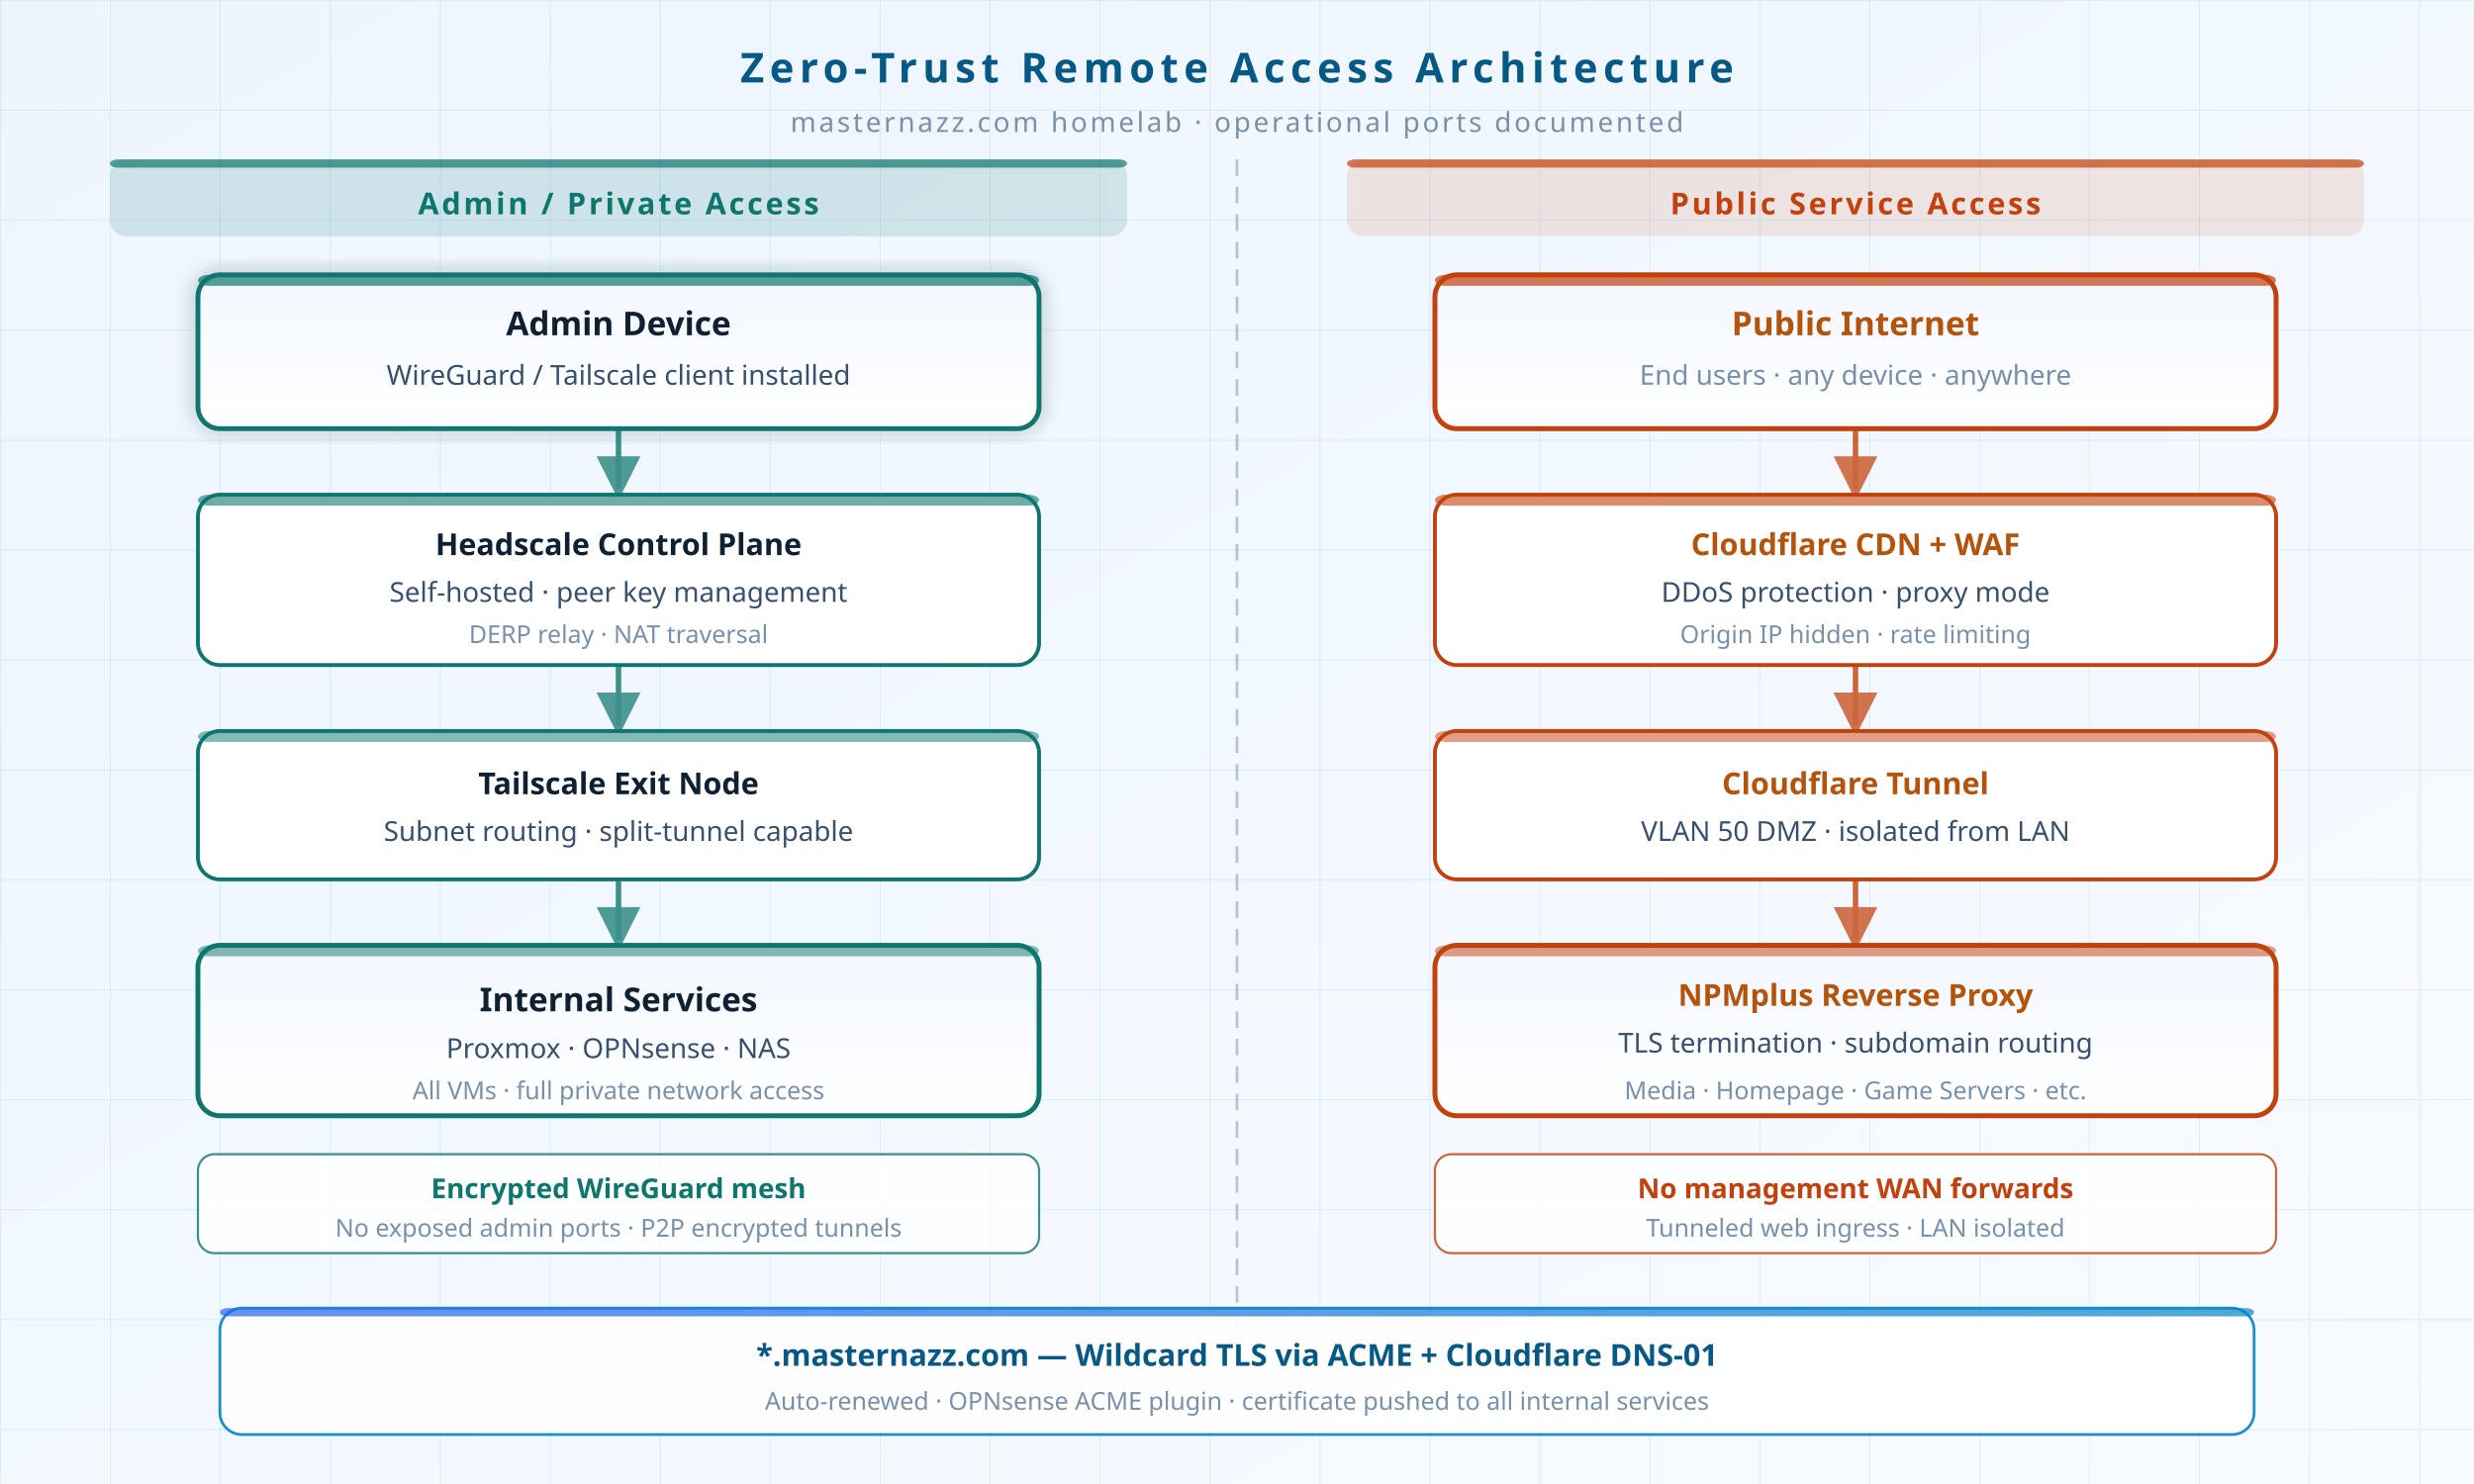
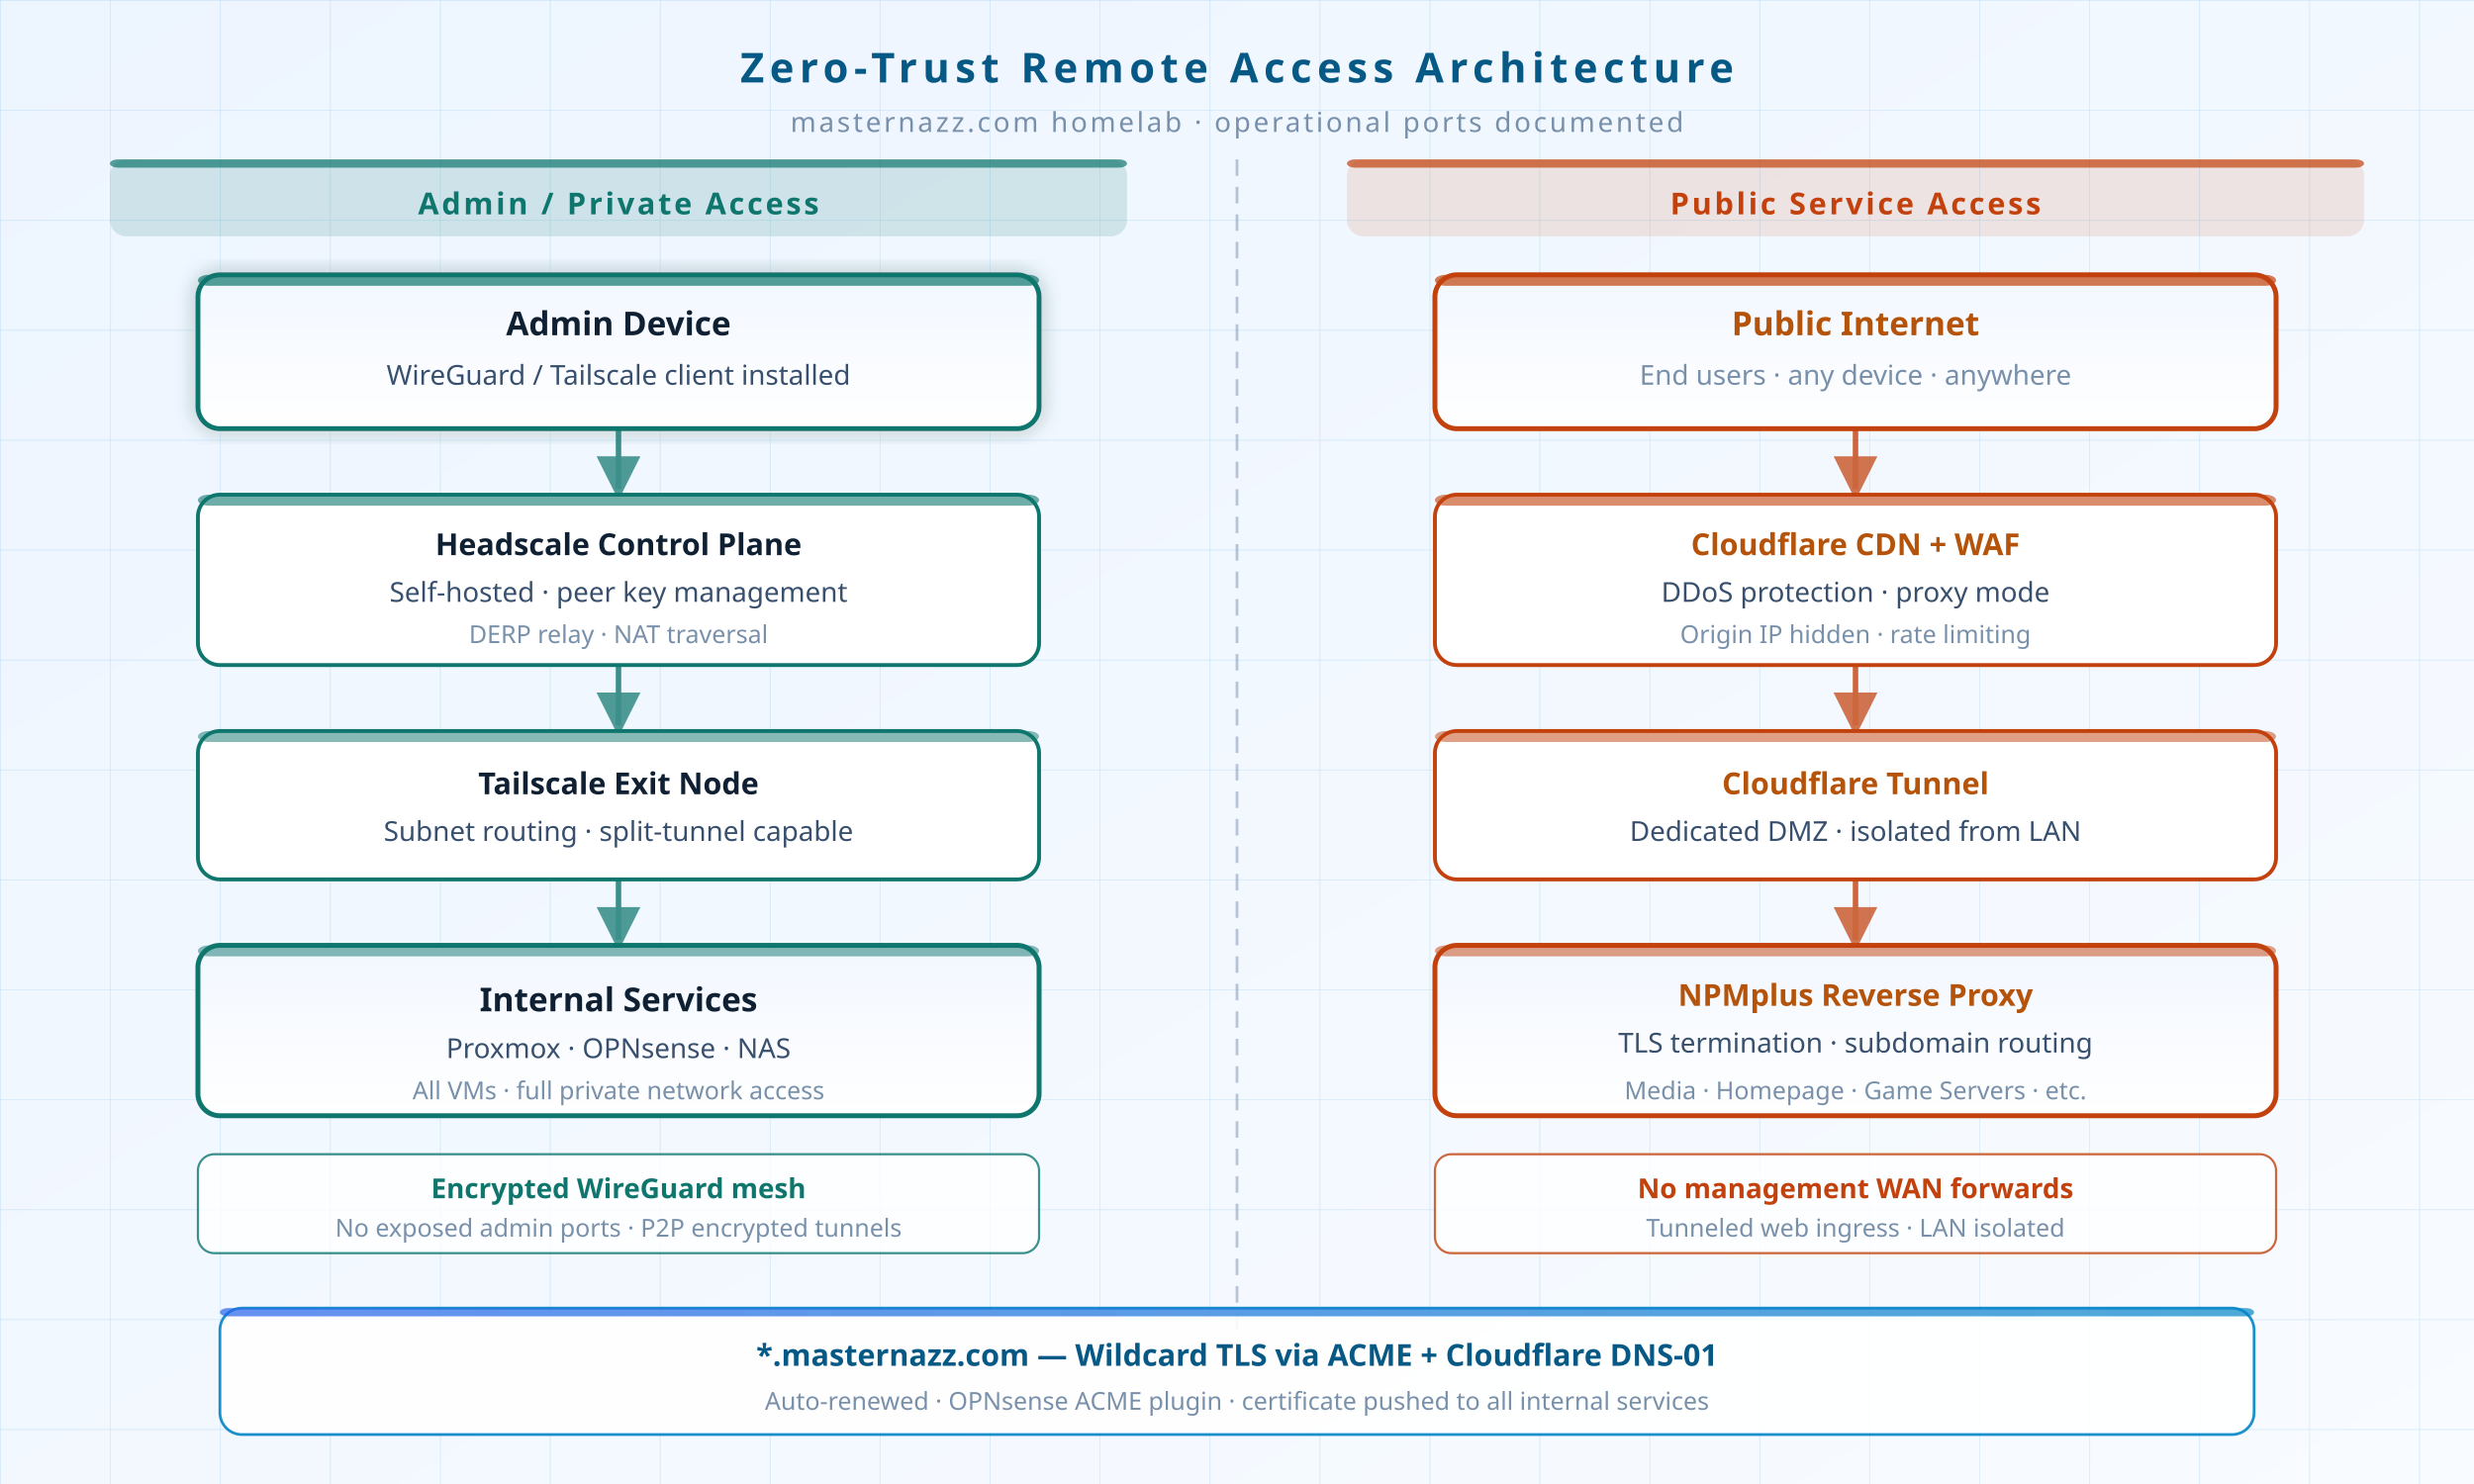
<svg xmlns="http://www.w3.org/2000/svg" data-diagram-theme="light" width="900" height="540" viewBox="0 0 900 540" font-family="'Segoe UI', system-ui, sans-serif">
  <defs>
    <linearGradient id="bg" x1="0" y1="0" x2="1" y2="1" gradientUnits="objectBoundingBox">
      <stop offset="0%" stop-color="#edf5ff" />
      <stop offset="100%" stop-color="#f8fbff" />
    </linearGradient>
    <linearGradient id="card" x1="0" y1="0" x2="0" y2="1" gradientUnits="objectBoundingBox">
      <stop offset="0%" stop-color="#f2f7ff" />
      <stop offset="100%" stop-color="#ffffff" />
    </linearGradient>
    <linearGradient id="purpleBar" x1="0" y1="0" x2="1" y2="0" gradientUnits="objectBoundingBox">
      <stop offset="0%" stop-color="#2563eb" />
      <stop offset="100%" stop-color="#0284c7" />
    </linearGradient>
    <pattern id="grid" width="40" height="40" patternUnits="userSpaceOnUse">
      <path d="M 40 0 L 0 0 0 40" fill="none" stroke="#0284c7" stroke-width="0.4" opacity="0.2" />
    </pattern>
    <filter id="glow">
      <feGaussianBlur in="SourceGraphic" stdDeviation="3" result="b" />
      <feMerge>
        <feMergeNode in="b" />
        <feMergeNode in="SourceGraphic" />
      </feMerge>
    </filter>
    <marker id="arrTeal" markerWidth="8" markerHeight="8" refX="6" refY="4" orient="auto">
      <path d="M0,0 L0,8 L8,4 z" fill="#0f766e" opacity="0.9" />
    </marker>
    <marker id="arrOrange" markerWidth="8" markerHeight="8" refX="6" refY="4" orient="auto">
      <path d="M0,0 L0,8 L8,4 z" fill="#c2410c" opacity="0.9" />
    </marker>
  </defs>
  <rect width="900" height="540" fill="url(#bg)" />
  <rect width="900" height="540" fill="url(#grid)" />
  <text x="450" y="30" text-anchor="middle" fill="#075985" font-size="15" font-weight="700" letter-spacing="2">Zero-Trust Remote Access Architecture</text>
  <text x="450" y="48" text-anchor="middle" fill="#7890aa" font-size="10" letter-spacing="1">masternazz.com homelab · operational ports documented</text>
  <rect x="40" y="58" width="370" height="28" rx="6" fill="#0f766e" opacity="0.15" />
  <rect x="40" y="58" width="370" height="3" rx="3" fill="#0f766e" opacity="0.7" />
  <text x="225" y="78" text-anchor="middle" fill="#0f766e" font-size="11" font-weight="700" letter-spacing="1">Admin / Private Access</text>
  <rect x="490" y="58" width="370" height="28" rx="6" fill="#c2410c" opacity="0.12" />
  <rect x="490" y="58" width="370" height="3" rx="3" fill="#c2410c" opacity="0.7" />
  <text x="675" y="78" text-anchor="middle" fill="#c2410c" font-size="11" font-weight="700" letter-spacing="1">Public Service Access</text>
  <line x1="450" y1="58" x2="450" y2="490" stroke="#7890aa" stroke-width="1" stroke-dasharray="6,4" opacity="0.5" />
  <rect x="72" y="100" width="306" height="56" rx="8" fill="url(#card)" stroke="#0f766e" stroke-width="1.8" filter="url(#glow)" />
  <rect x="72" y="100" width="306" height="4" rx="4" fill="#0f766e" opacity="0.7" />
  <text x="225" y="122" text-anchor="middle" fill="#102033" font-size="12" font-weight="700">Admin Device</text>
  <text x="225" y="140" text-anchor="middle" fill="#38506d" font-size="10">WireGuard / Tailscale client installed</text>
  <line x1="225" y1="156" x2="225" y2="178" stroke="#0f766e" stroke-width="2" opacity="0.8" marker-end="url(#arrTeal)" />
  <rect x="72" y="180" width="306" height="62" rx="8" fill="#ffffff" stroke="#0f766e" stroke-width="1.4" />
  <rect x="72" y="180" width="306" height="4" rx="4" fill="#0f766e" opacity="0.6" />
  <text x="225" y="202" text-anchor="middle" fill="#102033" font-size="11" font-weight="700">Headscale Control Plane</text>
  <text x="225" y="219" text-anchor="middle" fill="#38506d" font-size="10">Self-hosted · peer key management</text>
  <text x="225" y="234" text-anchor="middle" fill="#7890aa" font-size="9">DERP relay · NAT traversal</text>
  <line x1="225" y1="242" x2="225" y2="264" stroke="#0f766e" stroke-width="2" opacity="0.8" marker-end="url(#arrTeal)" />
  <rect x="72" y="266" width="306" height="54" rx="8" fill="#ffffff" stroke="#0f766e" stroke-width="1.4" />
  <rect x="72" y="266" width="306" height="4" rx="4" fill="#0f766e" opacity="0.5" />
  <text x="225" y="289" text-anchor="middle" fill="#102033" font-size="11" font-weight="700">Tailscale Exit Node</text>
  <text x="225" y="306" text-anchor="middle" fill="#38506d" font-size="10">Subnet routing · split-tunnel capable</text>
  <line x1="225" y1="320" x2="225" y2="342" stroke="#0f766e" stroke-width="2" opacity="0.8" marker-end="url(#arrTeal)" />
  <rect x="72" y="344" width="306" height="62" rx="8" fill="url(#card)" stroke="#0f766e" stroke-width="1.8" />
  <rect x="72" y="344" width="306" height="4" rx="4" fill="#0f766e" opacity="0.5" />
  <text x="225" y="368" text-anchor="middle" fill="#102033" font-size="12" font-weight="700">Internal Services</text>
  <text x="225" y="385" text-anchor="middle" fill="#38506d" font-size="10">Proxmox · OPNsense · NAS</text>
  <text x="225" y="400" text-anchor="middle" fill="#7890aa" font-size="9">All VMs · full private network access</text>
  <rect x="72" y="420" width="306" height="36" rx="6" fill="#ffffff" stroke="#0f766e" stroke-width="0.8" opacity="0.8" />
  <text x="225" y="436" text-anchor="middle" fill="#0f766e" font-size="10" font-weight="600">Encrypted WireGuard mesh</text>
  <text x="225" y="450" text-anchor="middle" fill="#7890aa" font-size="9">No exposed admin ports · P2P encrypted tunnels</text>
  <rect x="522" y="100" width="306" height="56" rx="8" fill="url(#card)" stroke="#c2410c" stroke-width="1.8" />
  <rect x="522" y="100" width="306" height="4" rx="4" fill="#c2410c" opacity="0.7" />
  <text x="675" y="122" text-anchor="middle" fill="#b45309" font-size="12" font-weight="700">Public Internet</text>
  <text x="675" y="140" text-anchor="middle" fill="#7890aa" font-size="10">End users · any device · anywhere</text>
  <line x1="675" y1="156" x2="675" y2="178" stroke="#c2410c" stroke-width="2" opacity="0.8" marker-end="url(#arrOrange)" />
  <rect x="522" y="180" width="306" height="62" rx="8" fill="#ffffff" stroke="#c2410c" stroke-width="1.4" />
  <rect x="522" y="180" width="306" height="4" rx="4" fill="#c2410c" opacity="0.6" />
  <text x="675" y="202" text-anchor="middle" fill="#b45309" font-size="11" font-weight="700">Cloudflare CDN + WAF</text>
  <text x="675" y="219" text-anchor="middle" fill="#38506d" font-size="10">DDoS protection · proxy mode</text>
  <text x="675" y="234" text-anchor="middle" fill="#7890aa" font-size="9">Origin IP hidden · rate limiting</text>
  <line x1="675" y1="242" x2="675" y2="264" stroke="#c2410c" stroke-width="2" opacity="0.8" marker-end="url(#arrOrange)" />
  <rect x="522" y="266" width="306" height="54" rx="8" fill="#ffffff" stroke="#c2410c" stroke-width="1.4" />
  <rect x="522" y="266" width="306" height="4" rx="4" fill="#c2410c" opacity="0.5" />
  <text x="675" y="289" text-anchor="middle" fill="#b45309" font-size="11" font-weight="700">Cloudflare Tunnel</text>
-   <text x="675" y="306" text-anchor="middle" fill="#38506d" font-size="10">VLAN 50 DMZ · isolated from LAN</text>
+   <text x="675" y="306" text-anchor="middle" fill="#38506d" font-size="10">Dedicated DMZ · isolated from LAN</text>
  <line x1="675" y1="320" x2="675" y2="342" stroke="#c2410c" stroke-width="2" opacity="0.8" marker-end="url(#arrOrange)" />
  <rect x="522" y="344" width="306" height="62" rx="8" fill="url(#card)" stroke="#c2410c" stroke-width="1.8" />
  <rect x="522" y="344" width="306" height="4" rx="4" fill="#c2410c" opacity="0.5" />
  <text x="675" y="366" text-anchor="middle" fill="#b45309" font-size="11" font-weight="700">NPMplus Reverse Proxy</text>
  <text x="675" y="383" text-anchor="middle" fill="#38506d" font-size="10">TLS termination · subdomain routing</text>
  <text x="675" y="400" text-anchor="middle" fill="#7890aa" font-size="9">Media · Homepage · Game Servers · etc.</text>
  <rect x="522" y="420" width="306" height="36" rx="6" fill="#ffffff" stroke="#c2410c" stroke-width="0.8" opacity="0.8" />
  <text x="675" y="436" text-anchor="middle" fill="#c2410c" font-size="10" font-weight="600">No management WAN forwards</text>
  <text x="675" y="450" text-anchor="middle" fill="#7890aa" font-size="9">Tunneled web ingress · LAN isolated</text>
  <rect x="80" y="476" width="740" height="46" rx="8" fill="#ffffff" stroke="#0284c7" stroke-width="1" opacity="0.9" />
  <rect x="80" y="476" width="740" height="3" rx="3" fill="url(#purpleBar)" opacity="0.7" />
  <text x="450" y="497" text-anchor="middle" fill="#075985" font-size="11" font-weight="700">*.masternazz.com — Wildcard TLS via ACME + Cloudflare DNS-01</text>
  <text x="450" y="513" text-anchor="middle" fill="#7890aa" font-size="9">Auto-renewed · OPNsense ACME plugin · certificate pushed to all internal services</text>
</svg>
